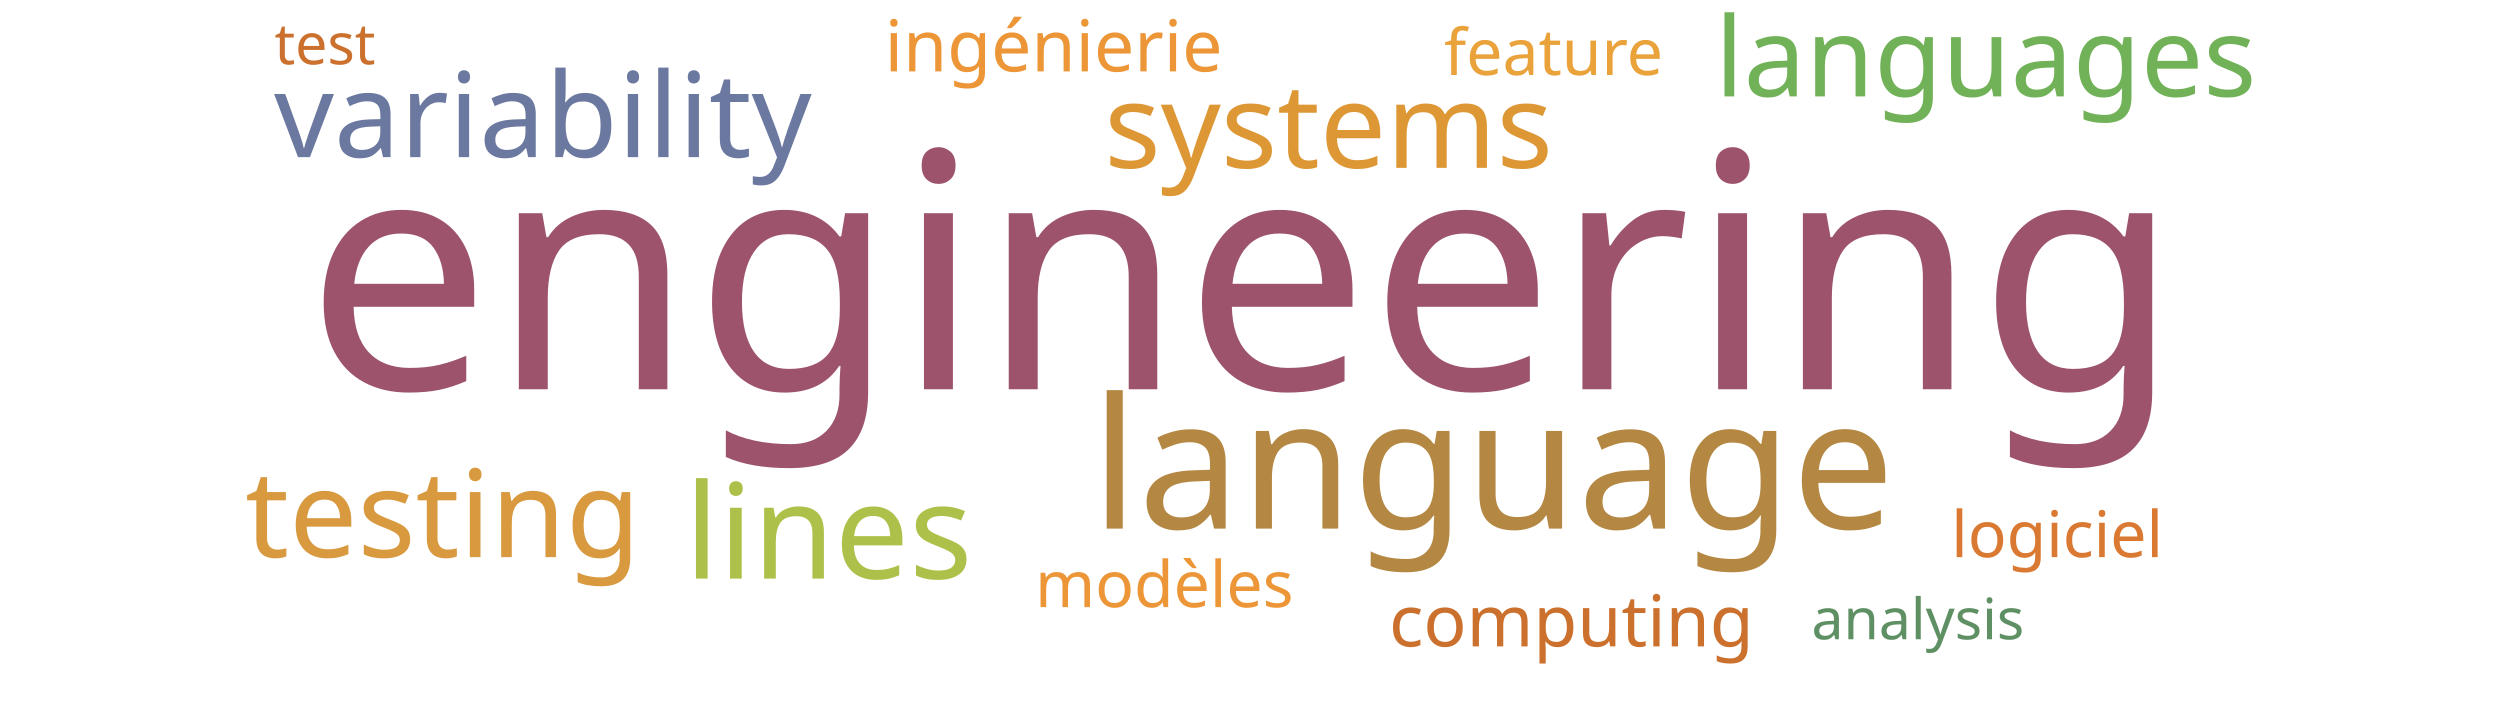
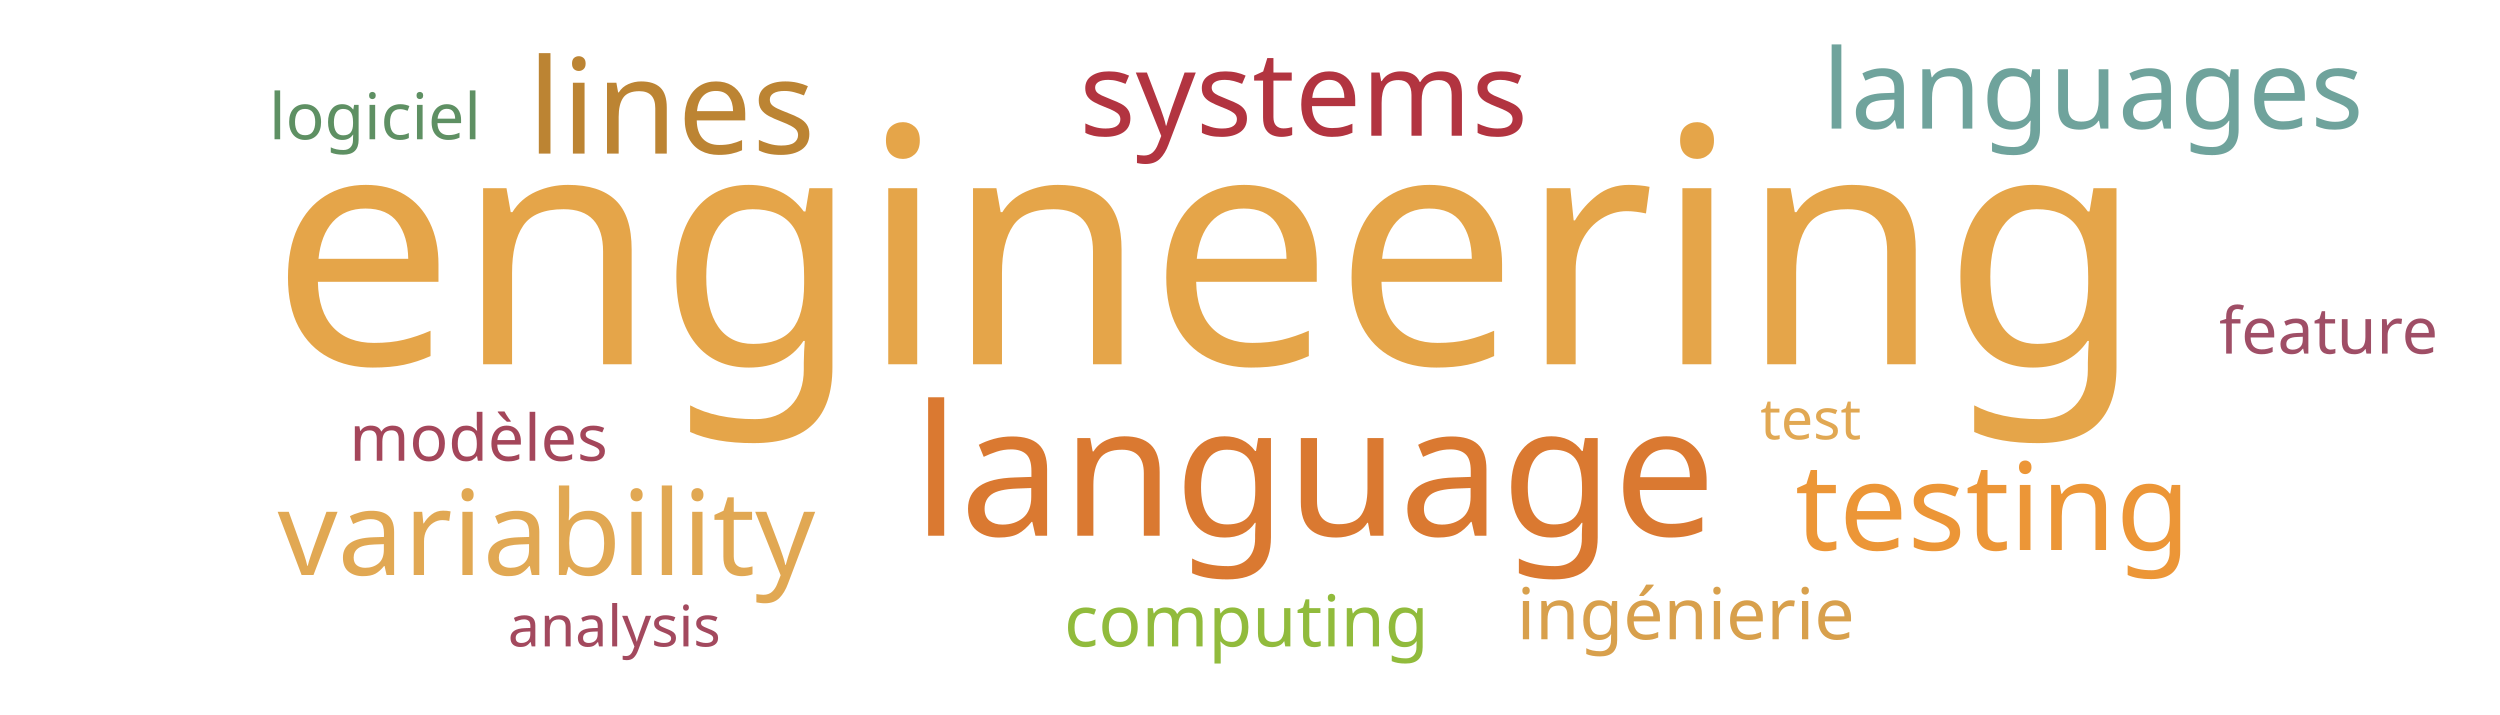
<svg xmlns="http://www.w3.org/2000/svg" width="700" height="200">
  <g transform="translate(350, 100)">
-     <text text-anchor="middle" style="font-family: Impact; font-size: 92px; fill: #9d536c" transform="translate(-2,9)rotate(0)">engineering</text>
-     <text text-anchor="middle" style="font-family: Impact; font-size: 51px; fill: #b48742" transform="translate(68,48)rotate(0)">language</text>
-     <text text-anchor="middle" style="font-family: Impact; font-size: 37px; fill: #adc14a" transform="translate(-118,62)rotate(0)">lines</text>
-     <text text-anchor="middle" style="font-family: Impact; font-size: 34px; fill: #d8993f" transform="translate(-226,56)rotate(0)">testing</text>
-     <text text-anchor="middle" style="font-family: Impact; font-size: 33px; fill: #6b789f" transform="translate(-198,-56)rotate(0)">variability</text>
-     <text text-anchor="middle" style="font-family: Impact; font-size: 33px; fill: #dd9735" transform="translate(22,-53)rotate(0)">systems</text>
-     <text text-anchor="middle" style="font-family: Impact; font-size: 31px; fill: #71b258" transform="translate(206,-73)rotate(0)">languages</text>
-     <text text-anchor="middle" style="font-family: Impact; font-size: 20px; fill: #cb702d" transform="translate(90,81)rotate(0)">computing</text>
-     <text text-anchor="middle" style="font-family: Impact; font-size: 20px; fill: #ec9637" transform="translate(-55,-80)rotate(0)">ingénierie</text>
-     <text text-anchor="middle" style="font-family: Impact; font-size: 18px; fill: #eaa23b" transform="translate(85,-79)rotate(0)">feature</text>
-     <text text-anchor="middle" style="font-family: Impact; font-size: 18px; fill: #ec9637" transform="translate(-24,70)rotate(0)">modèles</text>
-     <text text-anchor="middle" style="font-family: Impact; font-size: 18px; fill: #da7931" transform="translate(226,56)rotate(0)">logiciel</text>
-     <text text-anchor="middle" style="font-family: Impact; font-size: 16px; fill: #cb702d" transform="translate(-259,-82)rotate(0)">test</text>
-     <text text-anchor="middle" style="font-family: Impact; font-size: 16px; fill: #5e9063" transform="translate(187,79)rotate(0)">analysis</text>
+     <text text-anchor="middle" style="font-family: Impact; font-size: 92px; fill: #e5a549" transform="translate(-12,2)rotate(0)">engineering</text>
+     <text text-anchor="middle" style="font-family: Impact; font-size: 51px; fill: #da7931" transform="translate(18,50)rotate(0)">language</text>
+     <text text-anchor="middle" style="font-family: Impact; font-size: 37px; fill: #bc8433" transform="translate(-162,-57)rotate(0)">lines</text>
+     <text text-anchor="middle" style="font-family: Impact; font-size: 34px; fill: #ec9637" transform="translate(208,54)rotate(0)">testing</text>
+     <text text-anchor="middle" style="font-family: Impact; font-size: 33px; fill: #e1a853" transform="translate(-197,61)rotate(0)">variability</text>
+     <text text-anchor="middle" style="font-family: Impact; font-size: 33px; fill: #b23440" transform="translate(15,-62)rotate(0)">systems</text>
+     <text text-anchor="middle" style="font-family: Impact; font-size: 31px; fill: #6fa39c" transform="translate(236,-64)rotate(0)">languages</text>
+     <text text-anchor="middle" style="font-family: Impact; font-size: 20px; fill: #91bb3c" transform="translate(-1,81)rotate(0)">computing</text>
+     <text text-anchor="middle" style="font-family: Impact; font-size: 20px; fill: #d8a04c" transform="translate(122,79)rotate(0)">ingénierie</text>
+     <text text-anchor="middle" style="font-family: Impact; font-size: 18px; fill: #9f4e66" transform="translate(302,-1)rotate(0)">feature</text>
+     <text text-anchor="middle" style="font-family: Impact; font-size: 18px; fill: #a4465a" transform="translate(-216,29)rotate(0)">modèles</text>
+     <text text-anchor="middle" style="font-family: Impact; font-size: 18px; fill: #5e9063" transform="translate(-245,-61)rotate(0)">logiciel</text>
+     <text text-anchor="middle" style="font-family: Impact; font-size: 16px; fill: #e1a853" transform="translate(157,23)rotate(0)">test</text>
+     <text text-anchor="middle" style="font-family: Impact; font-size: 16px; fill: #a3495e" transform="translate(-178,81)rotate(0)">analysis</text>
  </g>
</svg>
